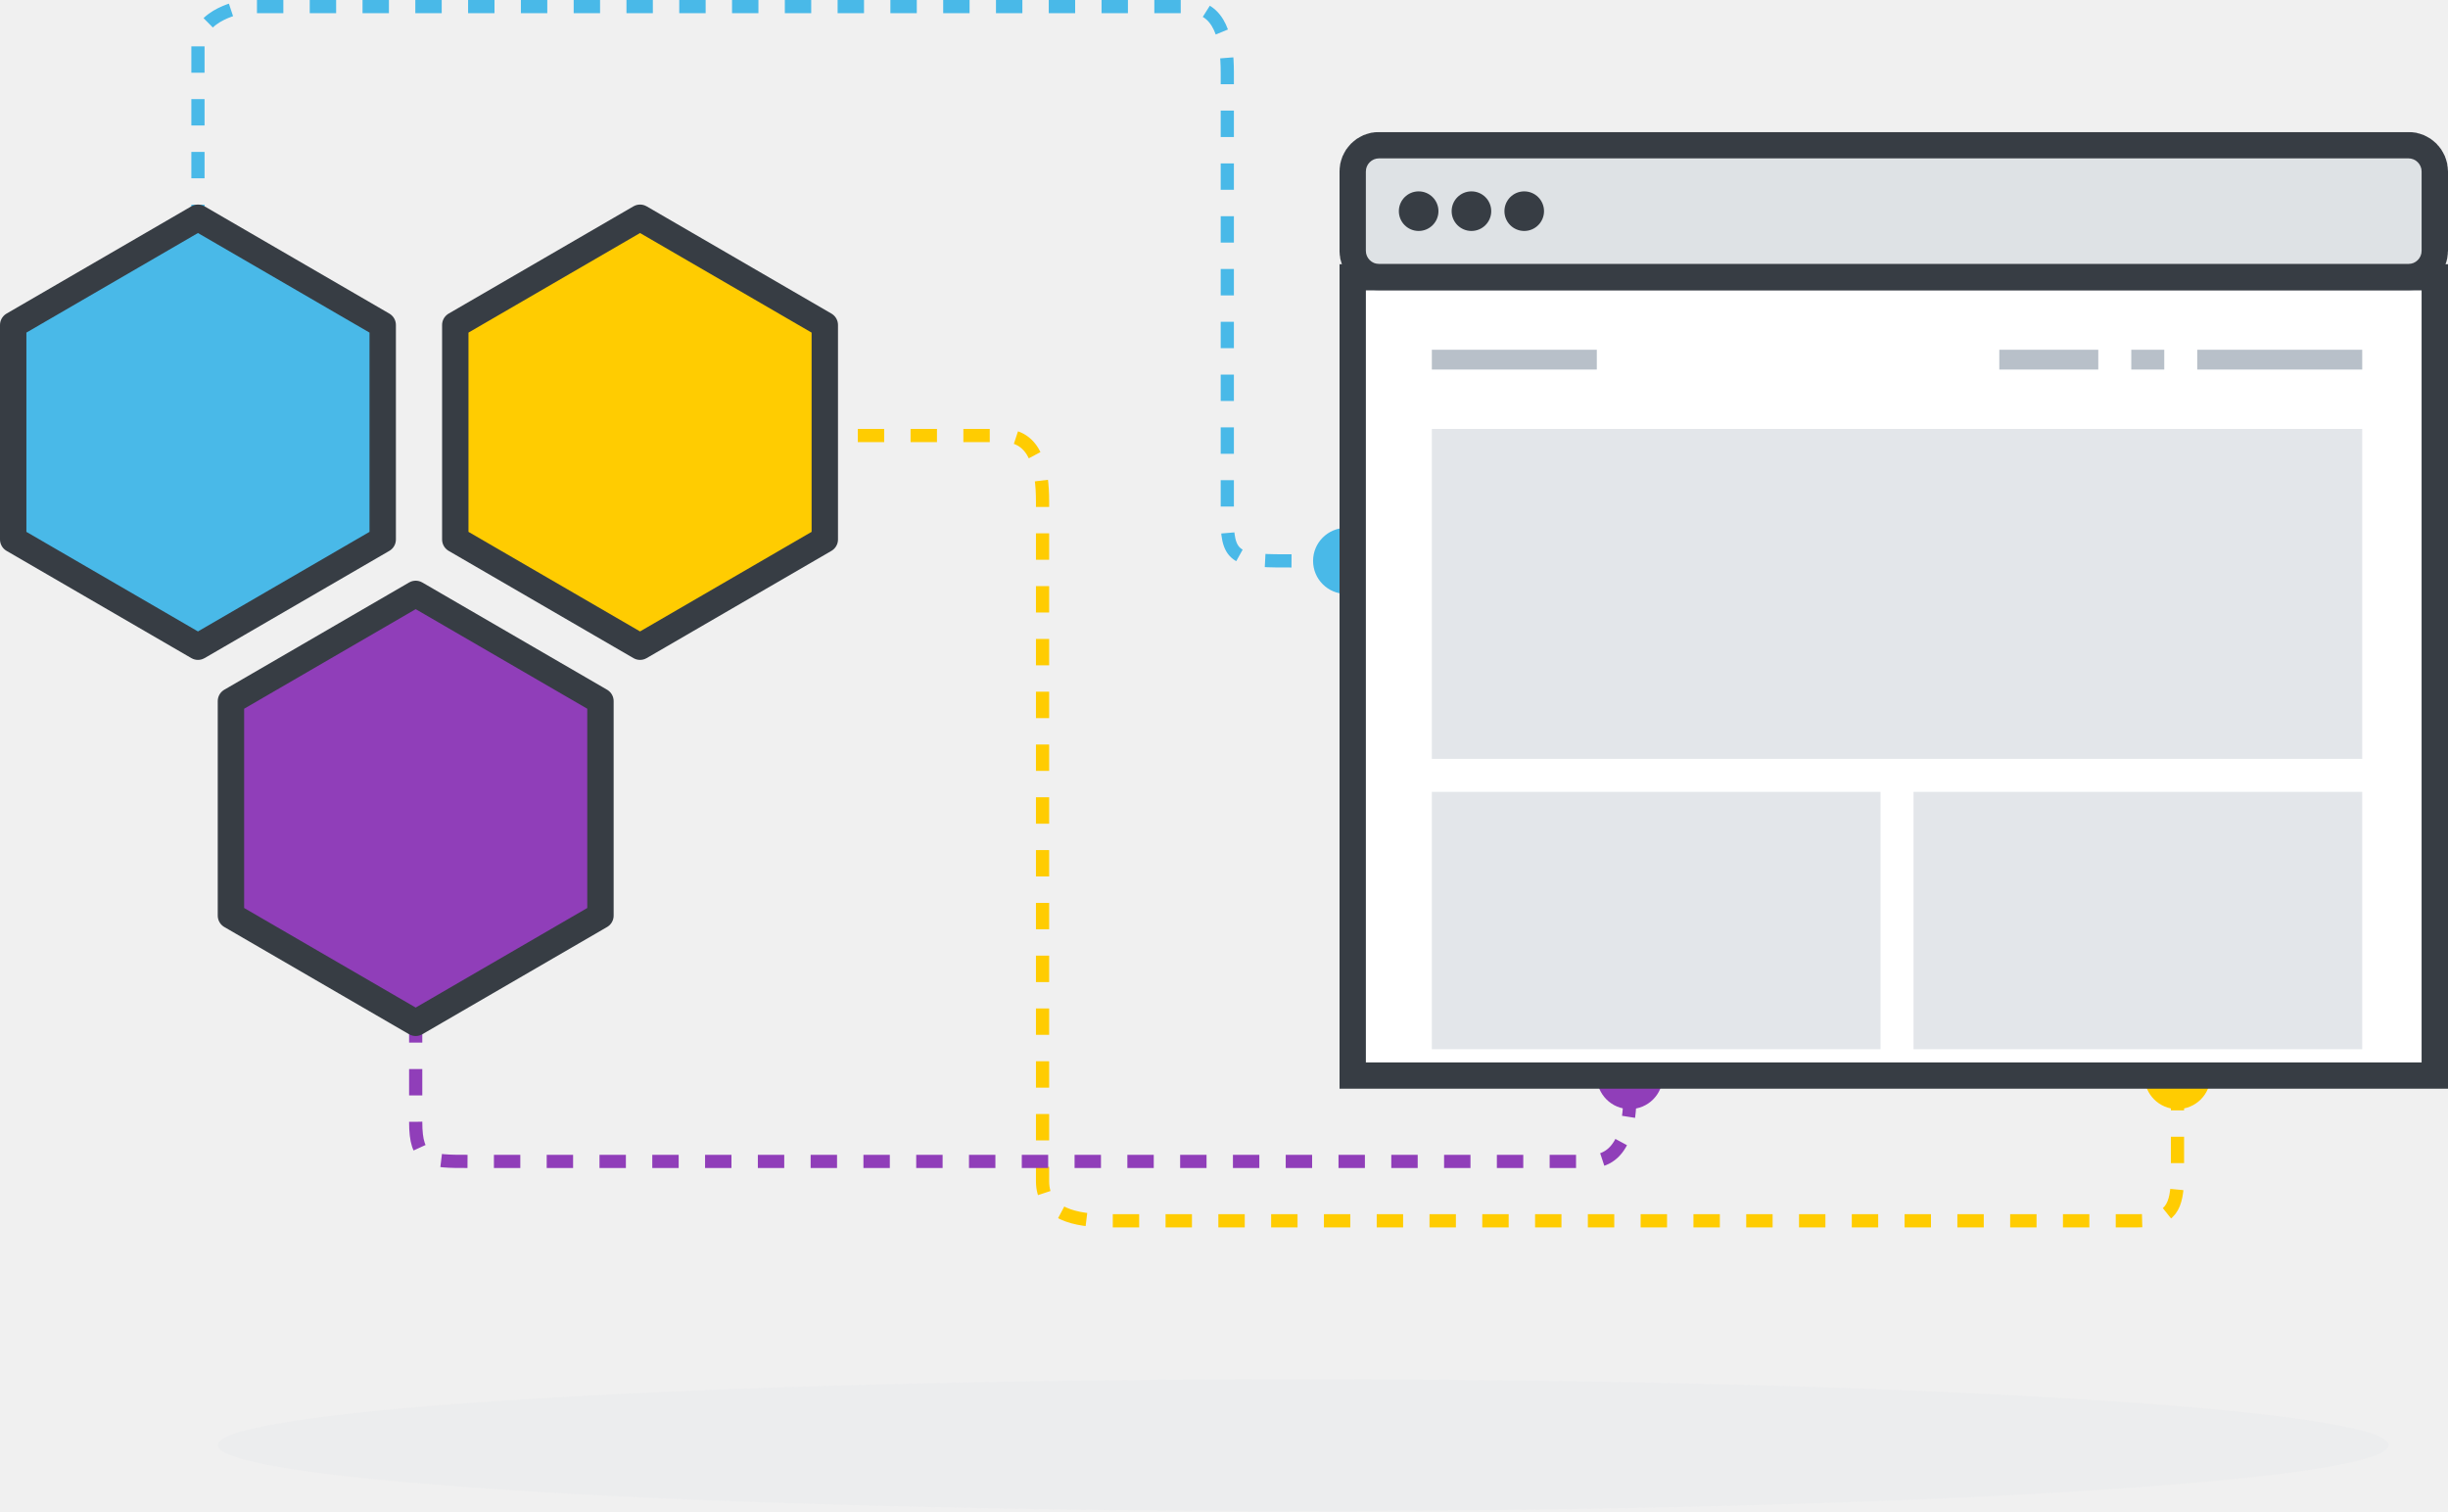
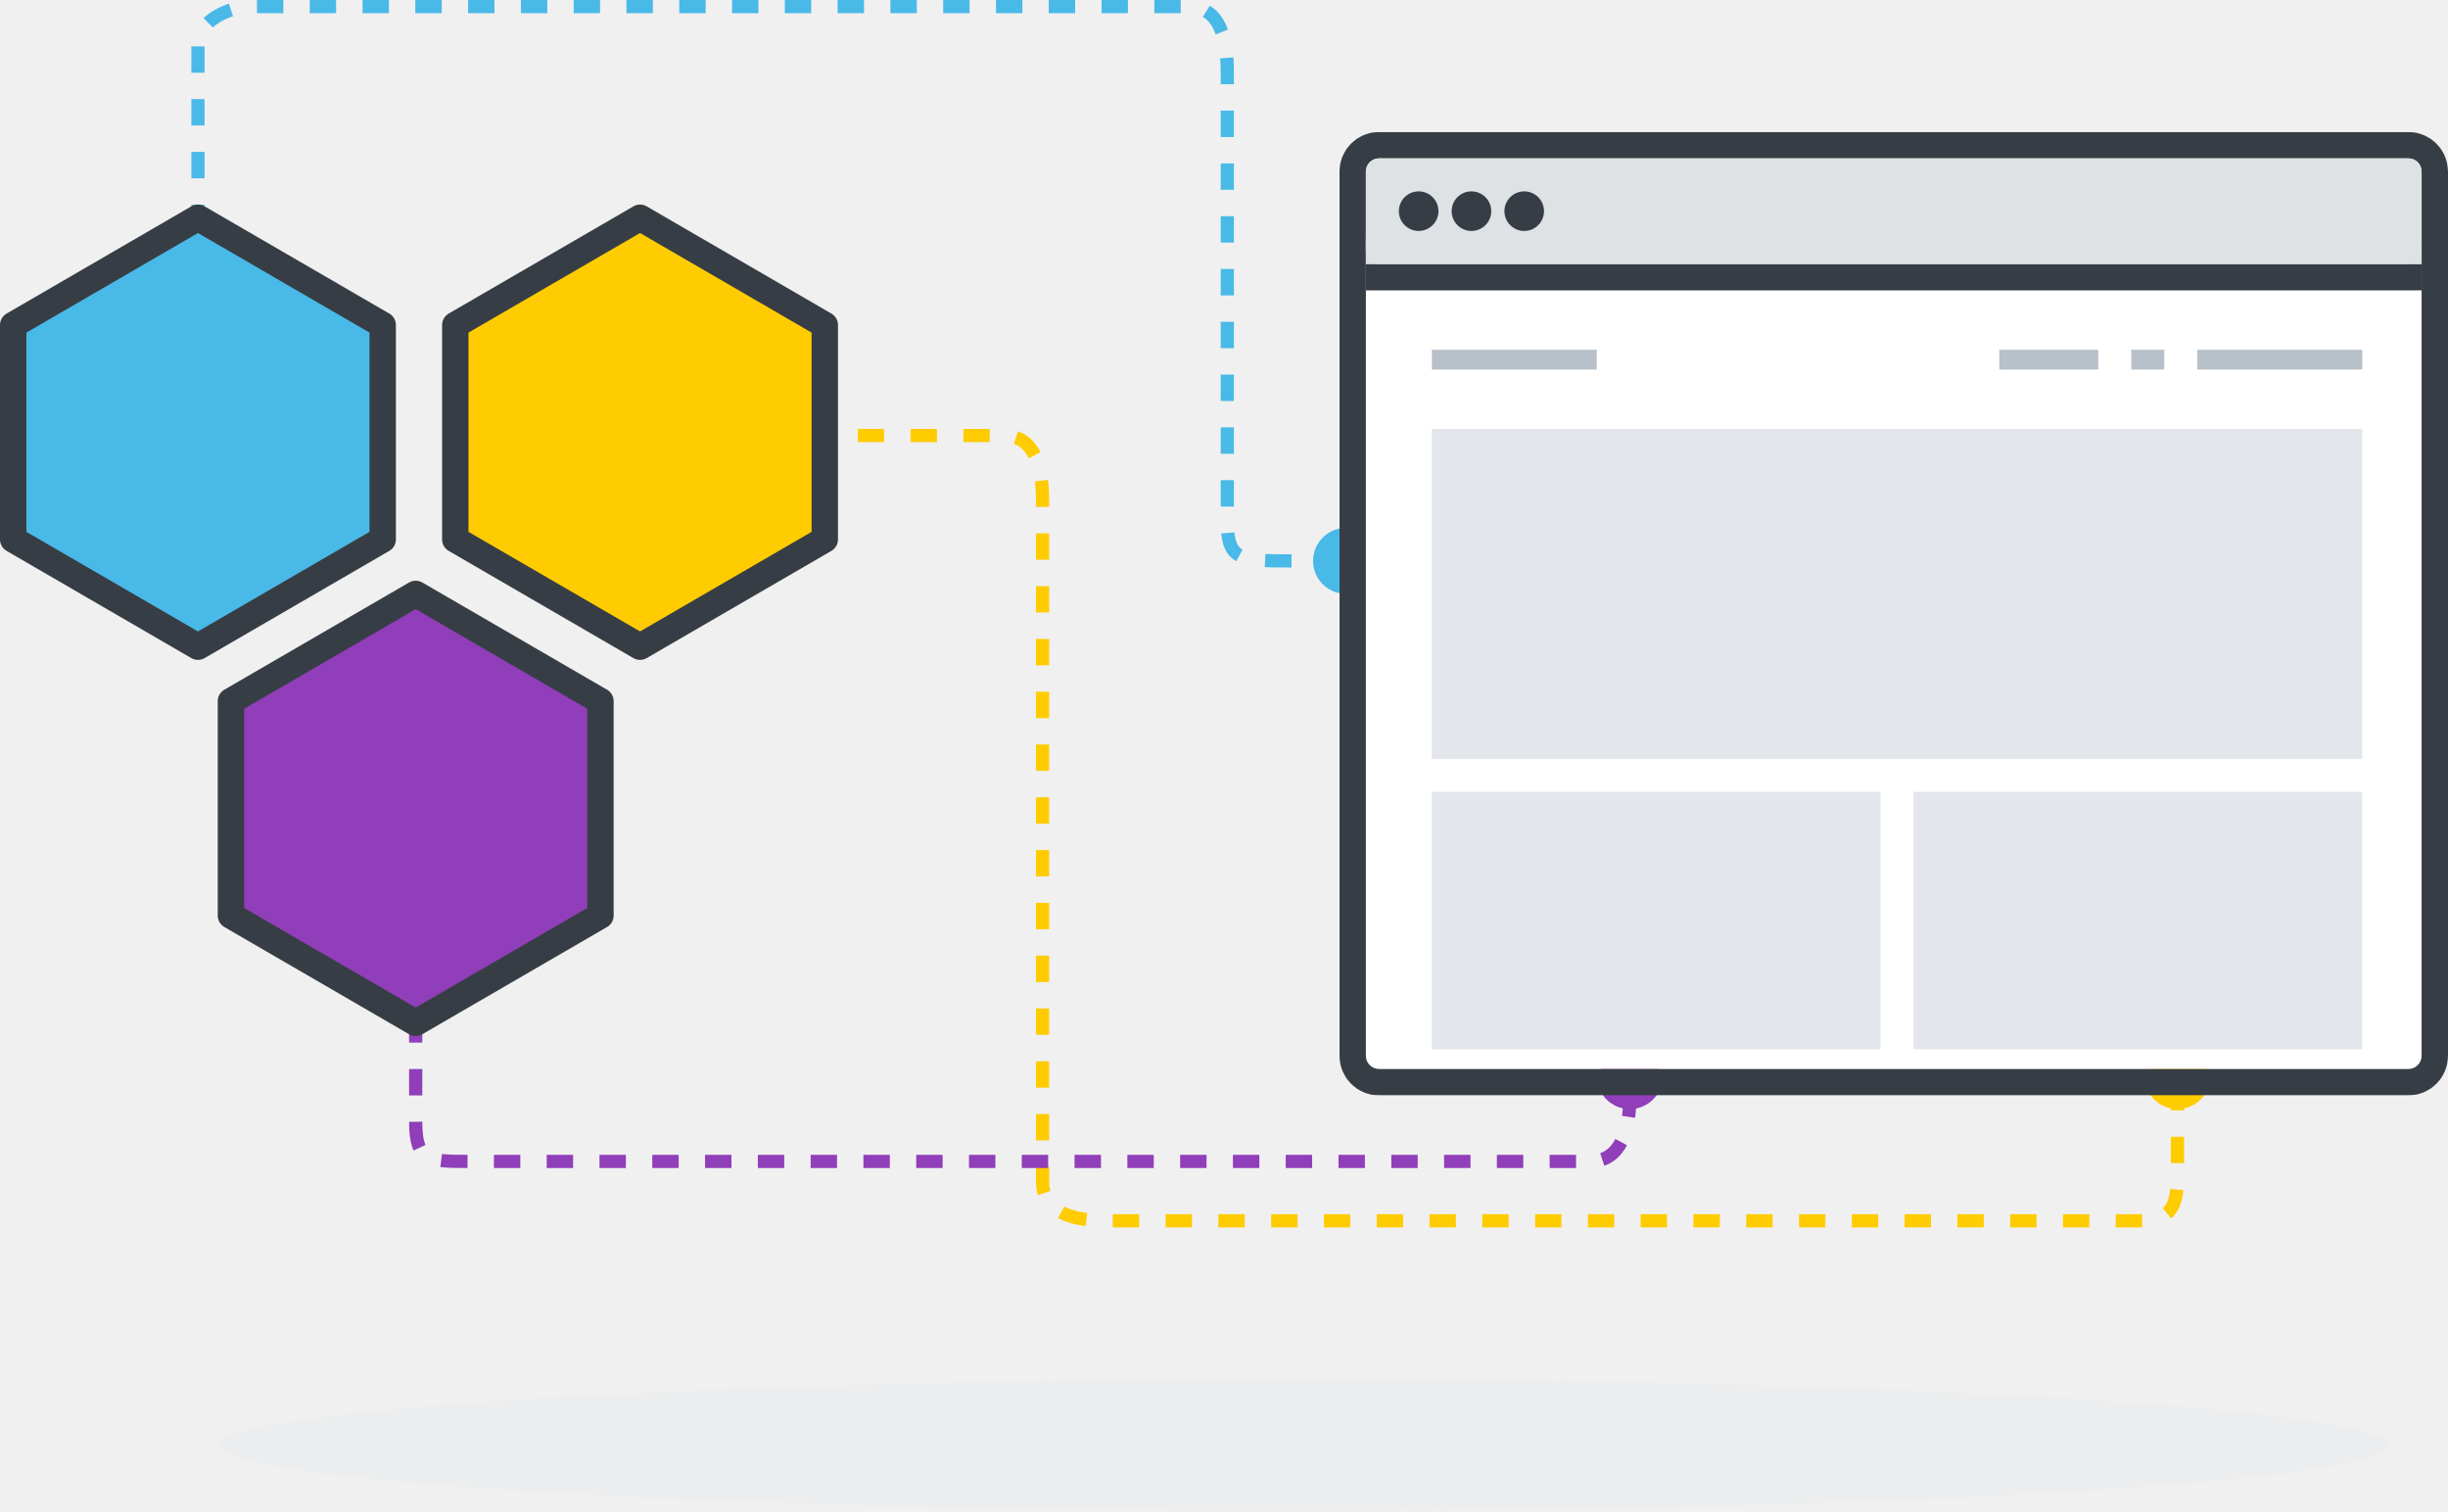
<svg xmlns="http://www.w3.org/2000/svg" xmlns:xlink="http://www.w3.org/1999/xlink" width="371px" height="229px" viewBox="0 0 371 229" version="1.1">
  <defs>
-     <rect id="path-1" x="0" y="20" width="160" height="117" />
-     <mask id="mask-2" maskContentUnits="userSpaceOnUse" maskUnits="objectBoundingBox" x="-4" y="-4" width="168" height="125">
-       <rect x="-4" y="16" width="168" height="125" fill="white" />
+     <rect id="path-1" x="0" y="0" width="160" height="138" rx="2" />
+     <mask id="mask-2" maskContentUnits="userSpaceOnUse" maskUnits="objectBoundingBox" x="-4" y="-4" width="168" height="146">
+       <rect x="-4" y="-4" width="168" height="146" fill="white" />
      <use xlink:href="#path-1" fill="black" />
    </mask>
-     <rect id="path-3" x="0" y="0" width="160" height="16" rx="2" />
-     <mask id="mask-4" maskContentUnits="userSpaceOnUse" maskUnits="objectBoundingBox" x="-4" y="-4" width="168" height="24">
-       <rect x="-4" y="-4" width="168" height="24" fill="white" />
-       <use xlink:href="#path-3" fill="black" />
-     </mask>
  </defs>
-   <g id="Page-1" stroke="none" stroke-width="1" fill="none" fill-rule="evenodd">
-     <g id="Group-30" transform="translate(2, 1)">
-       <g id="Group-28">
-         <path d="M120,65 C120,65 145,65 150,65 C155,65 156,70 156,75 L156,178 C156,183 161,184 166,184 L322,184 C327,184 328.006,182 328.003,177 C328,172 328.003,162 328.003,162" id="Path-111" stroke="#FFCC01" stroke-width="2" stroke-linejoin="round" stroke-dasharray="4" />
-         <path d="M61,153 L61,169 C61,175 63,175 69,175 C82,175 234,175 239,175 C245,175 245,167 245,165 L245,160.909" id="Path-112" stroke="#903EB9" stroke-width="2" stroke-linejoin="round" stroke-dasharray="4" />
-         <path d="M28,42.02 L28,6 C28,1 35,2.0824025e-09 35,2.0824025e-09 C35,2.0824025e-09 178,-1.55382918e-09 178,7.83749954e-10 C183,-1.55382918e-09 184,5 184,10 L184,78 C184,84 186,84 194,84 C197,84 201,84 201,84" id="Path-113" stroke="#49B9E8" stroke-width="2" stroke-linejoin="round" stroke-dasharray="4" />
-         <g id="Group-27" transform="translate(0, 32)" stroke-width="4" stroke="#373D44" stroke-linejoin="round">
-           <polygon id="Polygon-6-Copy" fill="#903EB9" points="61 57 89 73.25 89 105.75 61 122 33 105.75 33 73.25" />
-           <polygon id="Polygon-6-Copy" fill="#FFCC01" points="95 0 123 16.25 123 48.75 95 65 67 48.75 67 16.25" />
-           <polygon id="Polygon-6-Copy" fill="#49B9E8" points="28 0 56 16.25 56 48.75 28 65 1.85551107e-14 48.75 8.83576701e-16 16.25" />
+   <g id="Desktop-design" stroke="none" stroke-width="1" fill="none" fill-rule="evenodd">
+     <g id="Features" transform="translate(-616, -977)">
+       <g id="Group-30" transform="translate(618, 978)">
+         <g id="Group-28">
+           <path d="M120,65 C120,65 145,65 150,65 C155,65 156,70 156,75 L156,178 C156,183 161,184 166,184 L322,184 C327,184 328.006,182 328.003,177 C328,172 328.003,162 328.003,162" id="Path-111" stroke="#FFCC01" stroke-width="2" stroke-linejoin="round" stroke-dasharray="4" />
+           <path d="M61,153 L61,169 C61,175 63,175 69,175 C82,175 234,175 239,175 C245,175 245,167 245,165 L245,160.909" id="Path-112" stroke="#903EB9" stroke-width="2" stroke-linejoin="round" stroke-dasharray="4" />
+           <path d="M28,42.02 L28,6 C28,1 35,2.0824025e-09 35,2.0824025e-09 C35,2.0824025e-09 178,-1.55382918e-09 178,7.83749954e-10 C183,-1.55382918e-09 184,5 184,10 L184,78 C184,84 186,84 194,84 C197,84 201,84 201,84" id="Path-113" stroke="#49B9E8" stroke-width="2" stroke-linejoin="round" stroke-dasharray="4" />
+           <g id="Group-27" transform="translate(0, 32)" stroke-width="4" stroke="#373D44" stroke-linejoin="round">
+             <polygon id="Polygon-6-Copy" fill="#903EB9" points="61 57 89 73.25 89 105.75 61 122 33 105.75 33 73.25" />
+             <polygon id="Polygon-6-Copy" fill="#FFCC01" points="95 0 123 16.25 123 48.75 95 65 67 48.75 67 16.25" />
+             <polygon id="Polygon-6-Copy" fill="#49B9E8" points="28 0 56 16.25 56 48.75 28 65 1.85551107e-14 48.75 8.83576701e-16 16.25" />
+           </g>
+           <path d="M205.536,85.464 C205.536,82.703 203.297,80.464 200.536,80.464 C197.774,80.464 195.536,82.703 195.536,85.464 C195.536,88.226 205.536,88.226 205.536,85.464 Z" id="Oval-50" fill="#49B9E8" transform="translate(200.5355, 84) rotate(-90) translate(-200.5355, -84) " />
+           <path d="M250,165 C250,162.239 247.761,160 245,160 C242.239,160 240,162.239 240,165 C240,167.761 250,167.761 250,165 Z" id="Oval-50" fill="#903EB9" transform="translate(245, 163.5355) rotate(-180) translate(-245, -163.5355) " />
+           <path d="M333,165 C333,162.239 330.761,160 328,160 C325.239,160 323,162.239 323,165 C323,167.761 333,167.761 333,165 Z" id="Oval-50" fill="#FFCC01" transform="translate(328, 163.5355) rotate(-180) translate(-328, -163.5355) " />
+           <g id="Group-29" transform="translate(205, 23)">
+             <g id="Group-7">
+               <g id="Rectangle-121">
+                 <use fill="#FFFFFF" fill-rule="evenodd" xlink:href="#path-1" />
+                 <use stroke="#373D44" mask="url(#mask-2)" stroke-width="8" xlink:href="#path-1" />
+               </g>
+               <rect id="Rectangle-1005" fill="#373D44" x="0" y="16" width="160" height="4" />
+               <rect id="Rectangle-132" fill="#E3E6EA" x="10" y="41" width="141" height="50" />
+               <rect id="Rectangle-132" fill="#E3E6EA" x="10" y="96" width="68" height="39" />
+               <rect id="Rectangle-132" fill="#E3E6EA" x="83" y="96" width="68" height="39" />
+               <rect id="Rectangle-121" fill="#DEE2E5" x="0" y="0" width="160" height="16" rx="2" />
+               <rect id="Rectangle-1006" fill="#DEE2E5" x="0" y="12" width="160" height="4" />
+               <circle id="Oval-66" fill="#373D44" cx="8" cy="8" r="3" />
+               <circle id="Oval-66" fill="#373D44" cx="16" cy="8" r="3" />
+               <circle id="Oval-66" fill="#373D44" cx="24" cy="8" r="3" />
+             </g>
+             <rect id="Rectangle-135" fill="#B8C0C9" x="96" y="29" width="15" height="3" />
+             <rect id="Rectangle-135" fill="#B8C0C9" x="10" y="29" width="25" height="3" />
+             <rect id="Rectangle-135" fill="#B8C0C9" x="116" y="29" width="5" height="3" />
+             <rect id="Rectangle-135" fill="#B8C0C9" x="126" y="29" width="25" height="3" />
+           </g>
        </g>
-         <path d="M205.536,85.464 C205.536,82.703 203.297,80.464 200.536,80.464 C197.774,80.464 195.536,82.703 195.536,85.464 C195.536,88.226 205.536,88.226 205.536,85.464 Z" id="Oval-50" fill="#49B9E8" transform="translate(200.5355, 84) rotate(-90) translate(-200.5355, -84) " />
-         <path d="M250,165 C250,162.239 247.761,160 245,160 C242.239,160 240,162.239 240,165 C240,167.761 250,167.761 250,165 Z" id="Oval-50" fill="#903EB9" transform="translate(245, 163.5355) rotate(-180) translate(-245, -163.5355) " />
-         <path d="M333,165 C333,162.239 330.761,160 328,160 C325.239,160 323,162.239 323,165 C323,167.761 333,167.761 333,165 Z" id="Oval-50" fill="#FFCC01" transform="translate(328, 163.5355) rotate(-180) translate(-328, -163.5355) " />
-         <g id="Group-29" transform="translate(205, 23)">
-           <g id="Group-7">
-             <g id="Rectangle-121">
-               <use fill="#FFFFFF" fill-rule="evenodd" xlink:href="#path-1" />
-               <use stroke="#373D44" mask="url(#mask-2)" stroke-width="8" xlink:href="#path-1" />
-             </g>
-             <rect id="Rectangle-132" fill="#E3E6EA" x="10" y="41" width="141" height="50" />
-             <rect id="Rectangle-132" fill="#E3E6EA" x="10" y="96" width="68" height="39" />
-             <rect id="Rectangle-132" fill="#E3E6EA" x="83" y="96" width="68" height="39" />
-             <g id="Rectangle-121">
-               <use fill="#DEE2E5" fill-rule="evenodd" xlink:href="#path-3" />
-               <use stroke="#373D44" mask="url(#mask-4)" stroke-width="8" xlink:href="#path-3" />
-             </g>
-             <circle id="Oval-66" fill="#373D44" cx="8" cy="8" r="3" />
-             <circle id="Oval-66" fill="#373D44" cx="16" cy="8" r="3" />
-             <circle id="Oval-66" fill="#373D44" cx="24" cy="8" r="3" />
-           </g>
-           <rect id="Rectangle-135" fill="#B8C0C9" x="96" y="29" width="15" height="3" />
-           <rect id="Rectangle-135" fill="#B8C0C9" x="10" y="29" width="25" height="3" />
-           <rect id="Rectangle-135" fill="#B8C0C9" x="116" y="29" width="5" height="3" />
-           <rect id="Rectangle-135" fill="#B8C0C9" x="126" y="29" width="25" height="3" />
-         </g>
+         <ellipse id="Oval-51" fill="#E5E7EA" opacity="0.3" cx="195.5" cy="218" rx="164.5" ry="10" />
      </g>
-       <ellipse id="Oval-51" fill="#E5E7EA" opacity="0.3" cx="195.5" cy="218" rx="164.5" ry="10" />
    </g>
  </g>
</svg>
